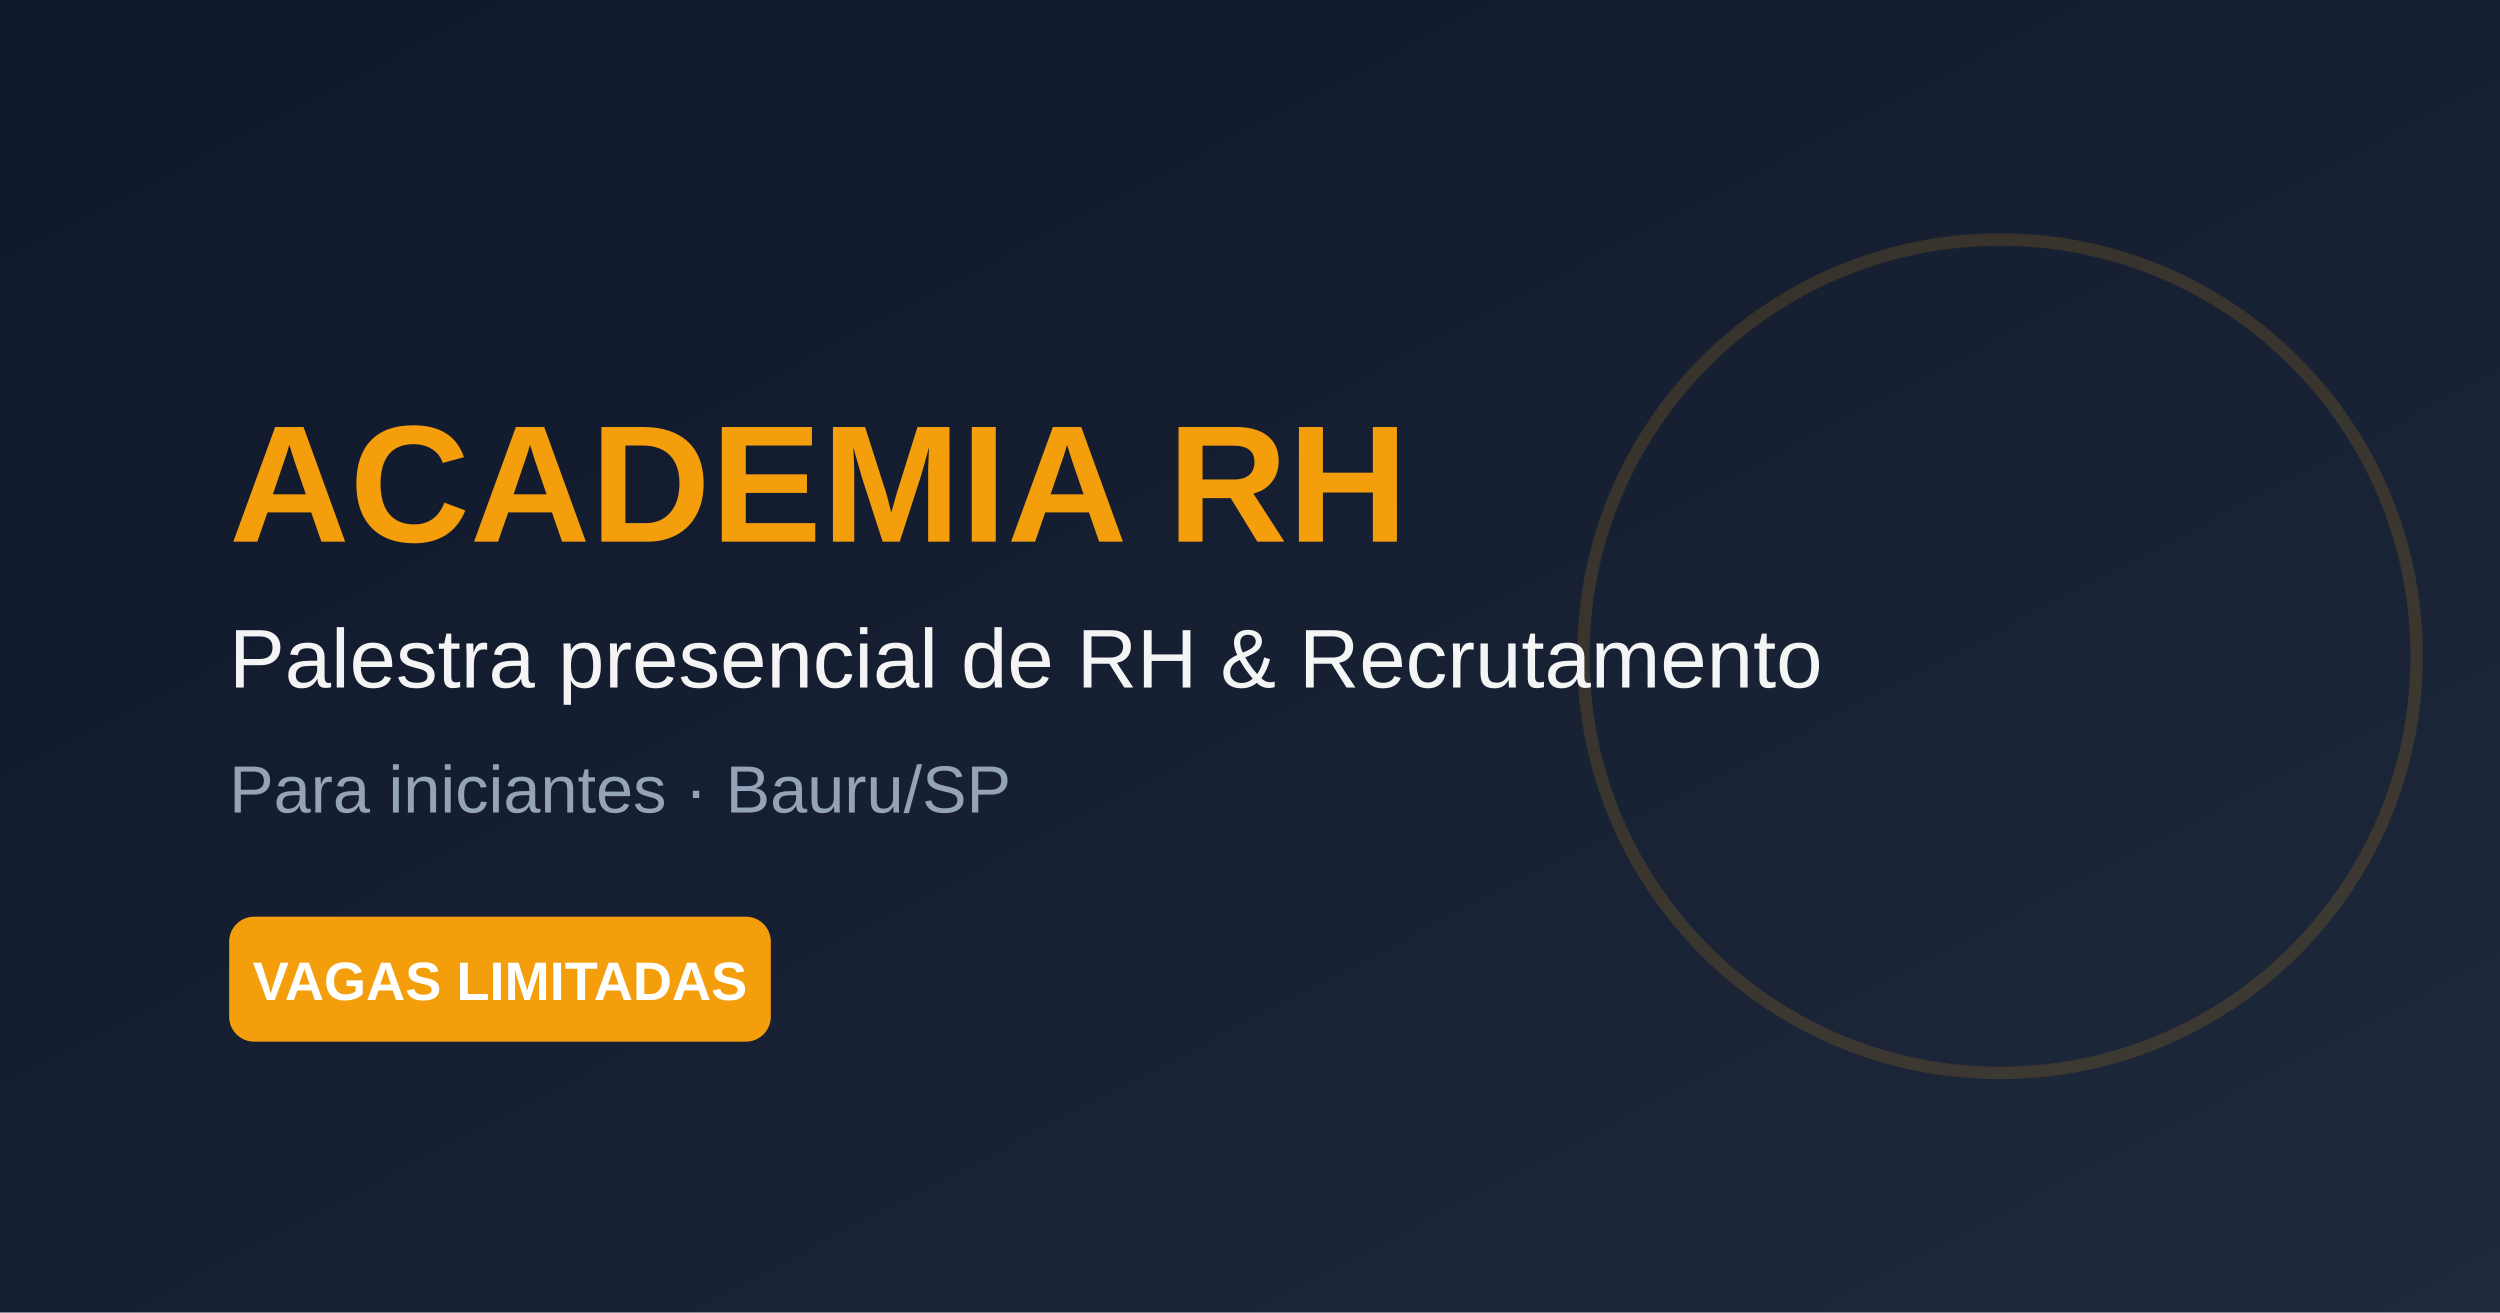
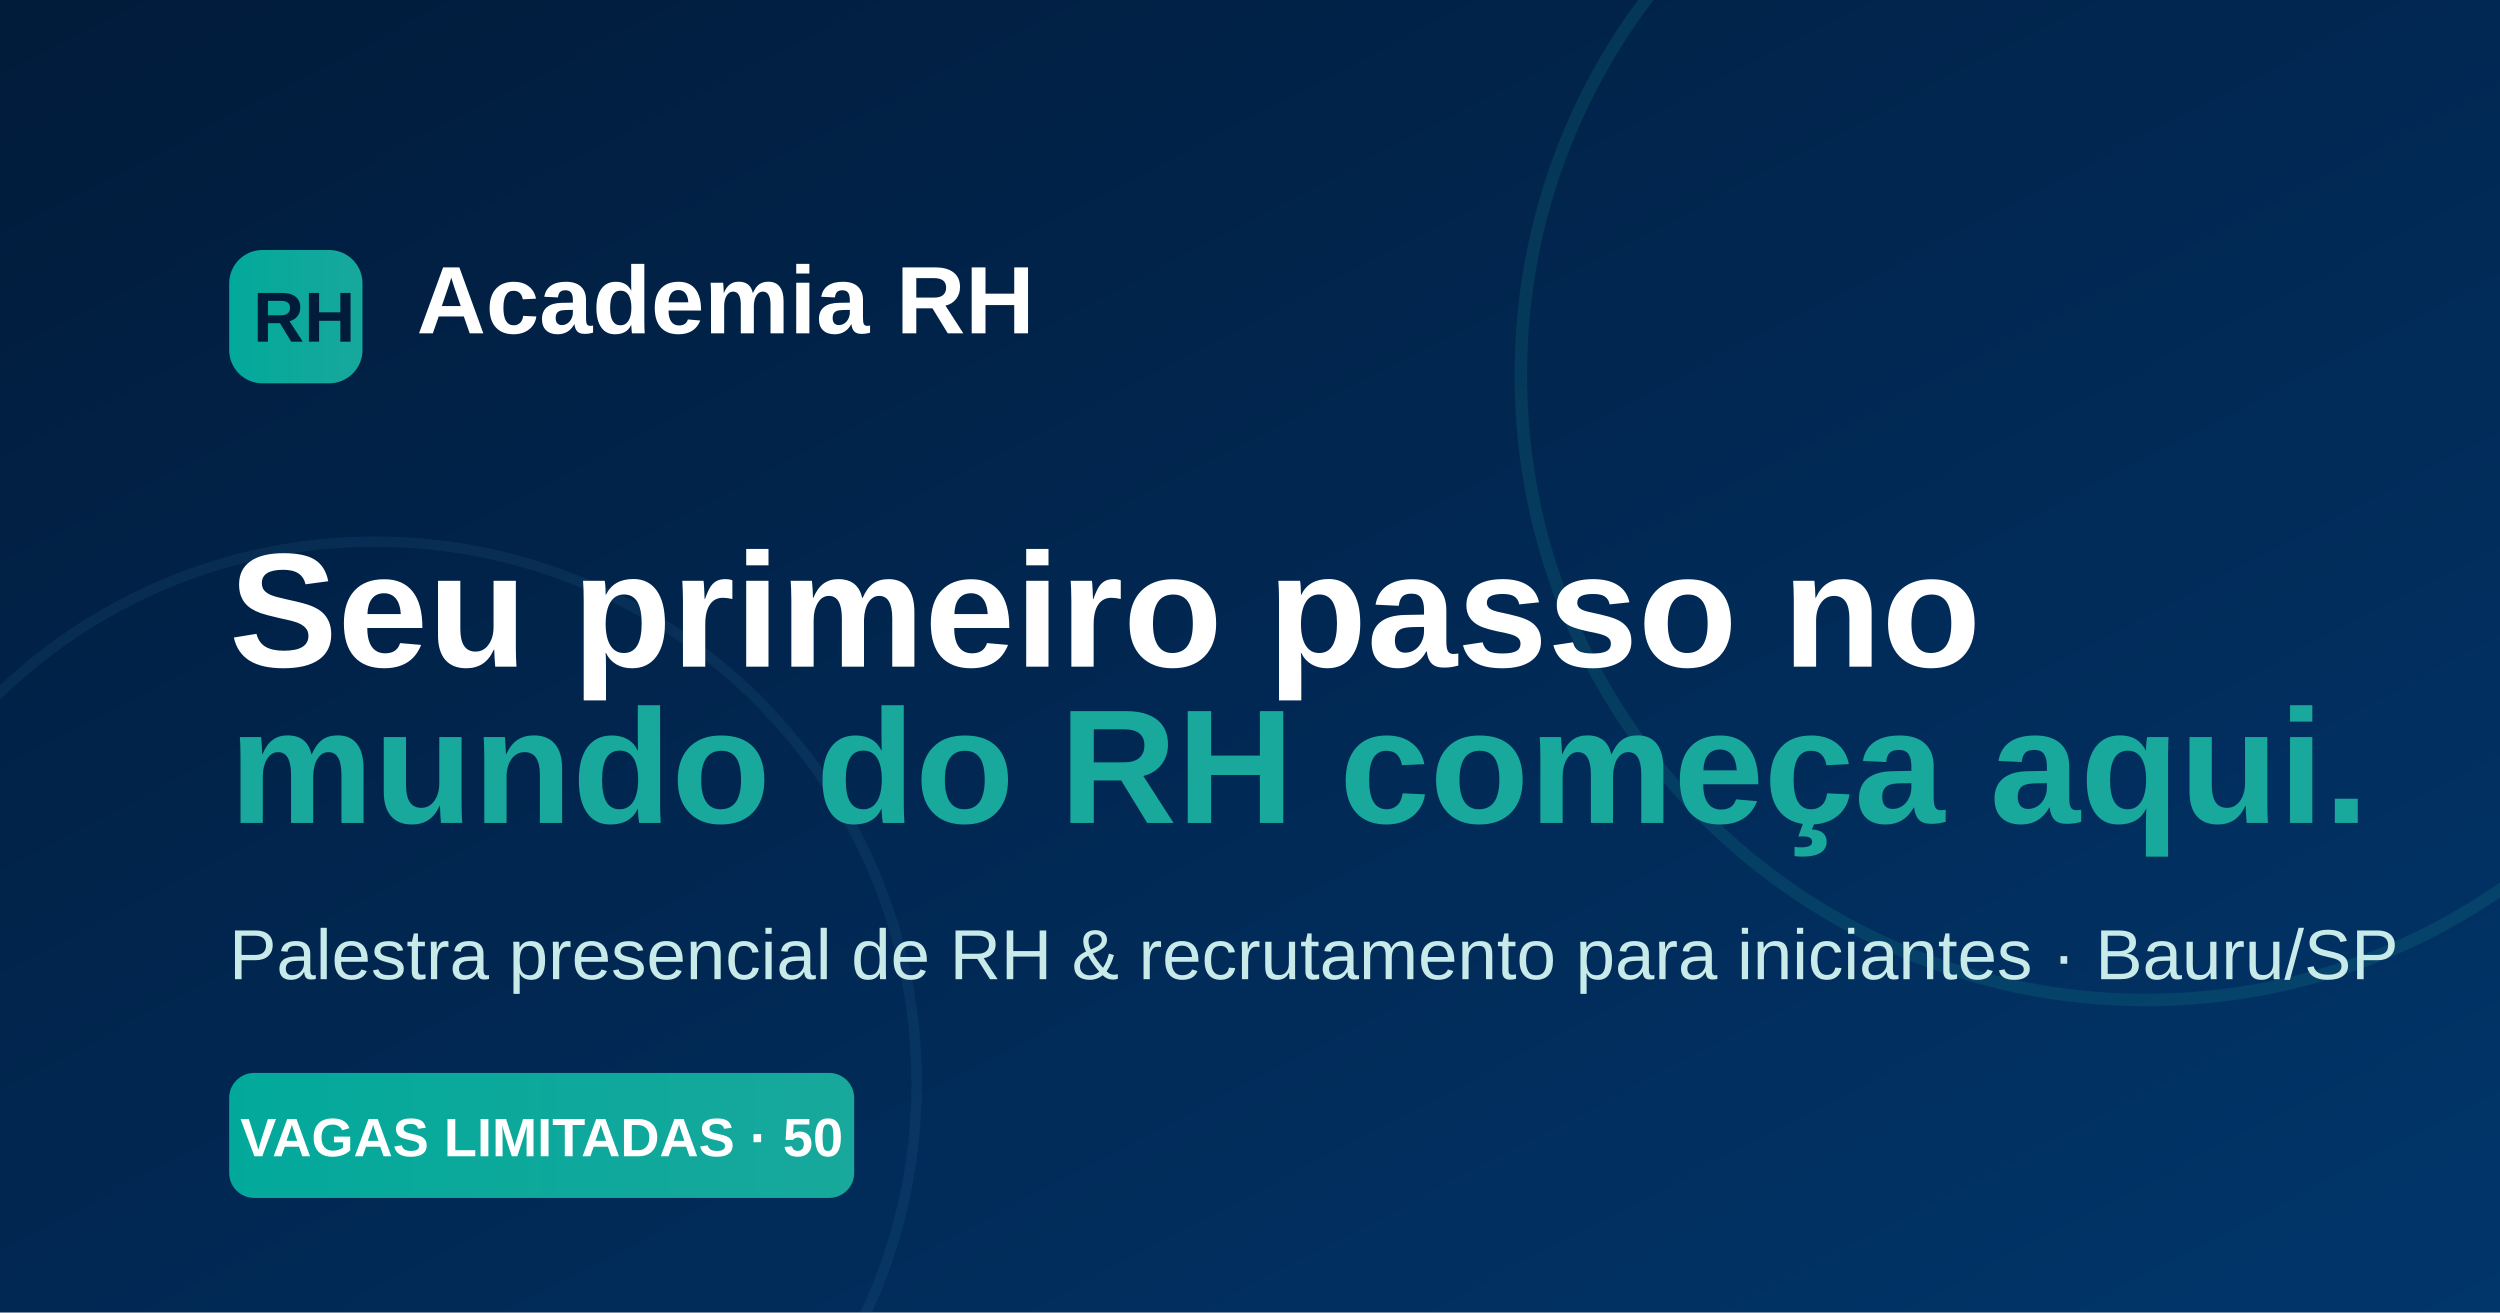
<svg xmlns="http://www.w3.org/2000/svg" viewBox="0 0 1200 630" width="1200" height="630">
  <defs>
    <linearGradient id="bg" x1="0%" y1="0%" x2="100%" y2="100%">
-       <stop offset="0%" style="stop-color:#0f172a" />
-       <stop offset="100%" style="stop-color:#1e293b" />
+       <stop offset="0%" style="stop-color:#011b3a" />
+       <stop offset="55%" style="stop-color:#012955" />
+       <stop offset="100%" style="stop-color:#01366b" />
+     </linearGradient>
+     <linearGradient id="accent" x1="0%" y1="0%" x2="100%" y2="0%">
+       <stop offset="0%" style="stop-color:#02a99b" />
+       <stop offset="100%" style="stop-color:#18a89c" />
    </linearGradient>
  </defs>
  <rect width="1200" height="630" fill="url(#bg)" />
-   <circle cx="960" cy="315" r="200" fill="none" stroke="#f59e0b" stroke-width="6" opacity="0.15" />
-   <text x="110" y="260" font-family="Arial, sans-serif" font-size="80" font-weight="bold" fill="#f59e0b">ACADEMIA RH</text>
-   <text x="110" y="330" font-family="Arial, sans-serif" font-size="40" fill="#ffffff" opacity="0.95">Palestra presencial de RH &amp; Recrutamento</text>
-   <text x="110" y="390" font-family="Arial, sans-serif" font-size="32" fill="#94a3b8">Para iniciantes · Bauru/SP</text>
-   <rect x="110" y="440" width="260" height="60" rx="12" fill="#f59e0b" />
-   <text x="240" y="480" font-family="Arial, sans-serif" font-size="26" font-weight="bold" fill="#ffffff" text-anchor="middle">VAGAS LIMITADAS</text>
+   <circle cx="1030" cy="180" r="300" fill="none" stroke="#18a89c" stroke-width="6" opacity="0.15" />
+   <circle cx="180" cy="520" r="260" fill="none" stroke="#3f7da6" stroke-width="5" opacity="0.12" />
+   <rect x="110" y="120" width="64" height="64" rx="16" fill="url(#accent)" />
+   <text x="146" y="164" font-family="Arial, sans-serif" font-size="34" font-weight="bold" fill="#011b3a" text-anchor="middle">RH</text>
+   <text x="200" y="160" font-family="Arial, sans-serif" font-size="46" font-weight="bold" fill="#ffffff">Academia RH</text>
+   <text x="110" y="320" font-family="Arial, sans-serif" font-size="78" font-weight="bold" fill="#ffffff">Seu primeiro passo no</text>
+   <text x="110" y="395" font-family="Arial, sans-serif" font-size="78" font-weight="bold" fill="#18a89c">mundo do RH começa aqui.</text>
+   <text x="110" y="470" font-family="Arial, sans-serif" font-size="34" fill="#d2f3ef" opacity="0.95">Palestra presencial de RH &amp; recrutamento para iniciantes · Bauru/SP</text>
+   <rect x="110" y="515" width="300" height="60" rx="12" fill="url(#accent)" />
+   <text x="260" y="555" font-family="Arial, sans-serif" font-size="26" font-weight="bold" fill="#ffffff" text-anchor="middle">VAGAS LIMITADAS · 50</text>
</svg>
